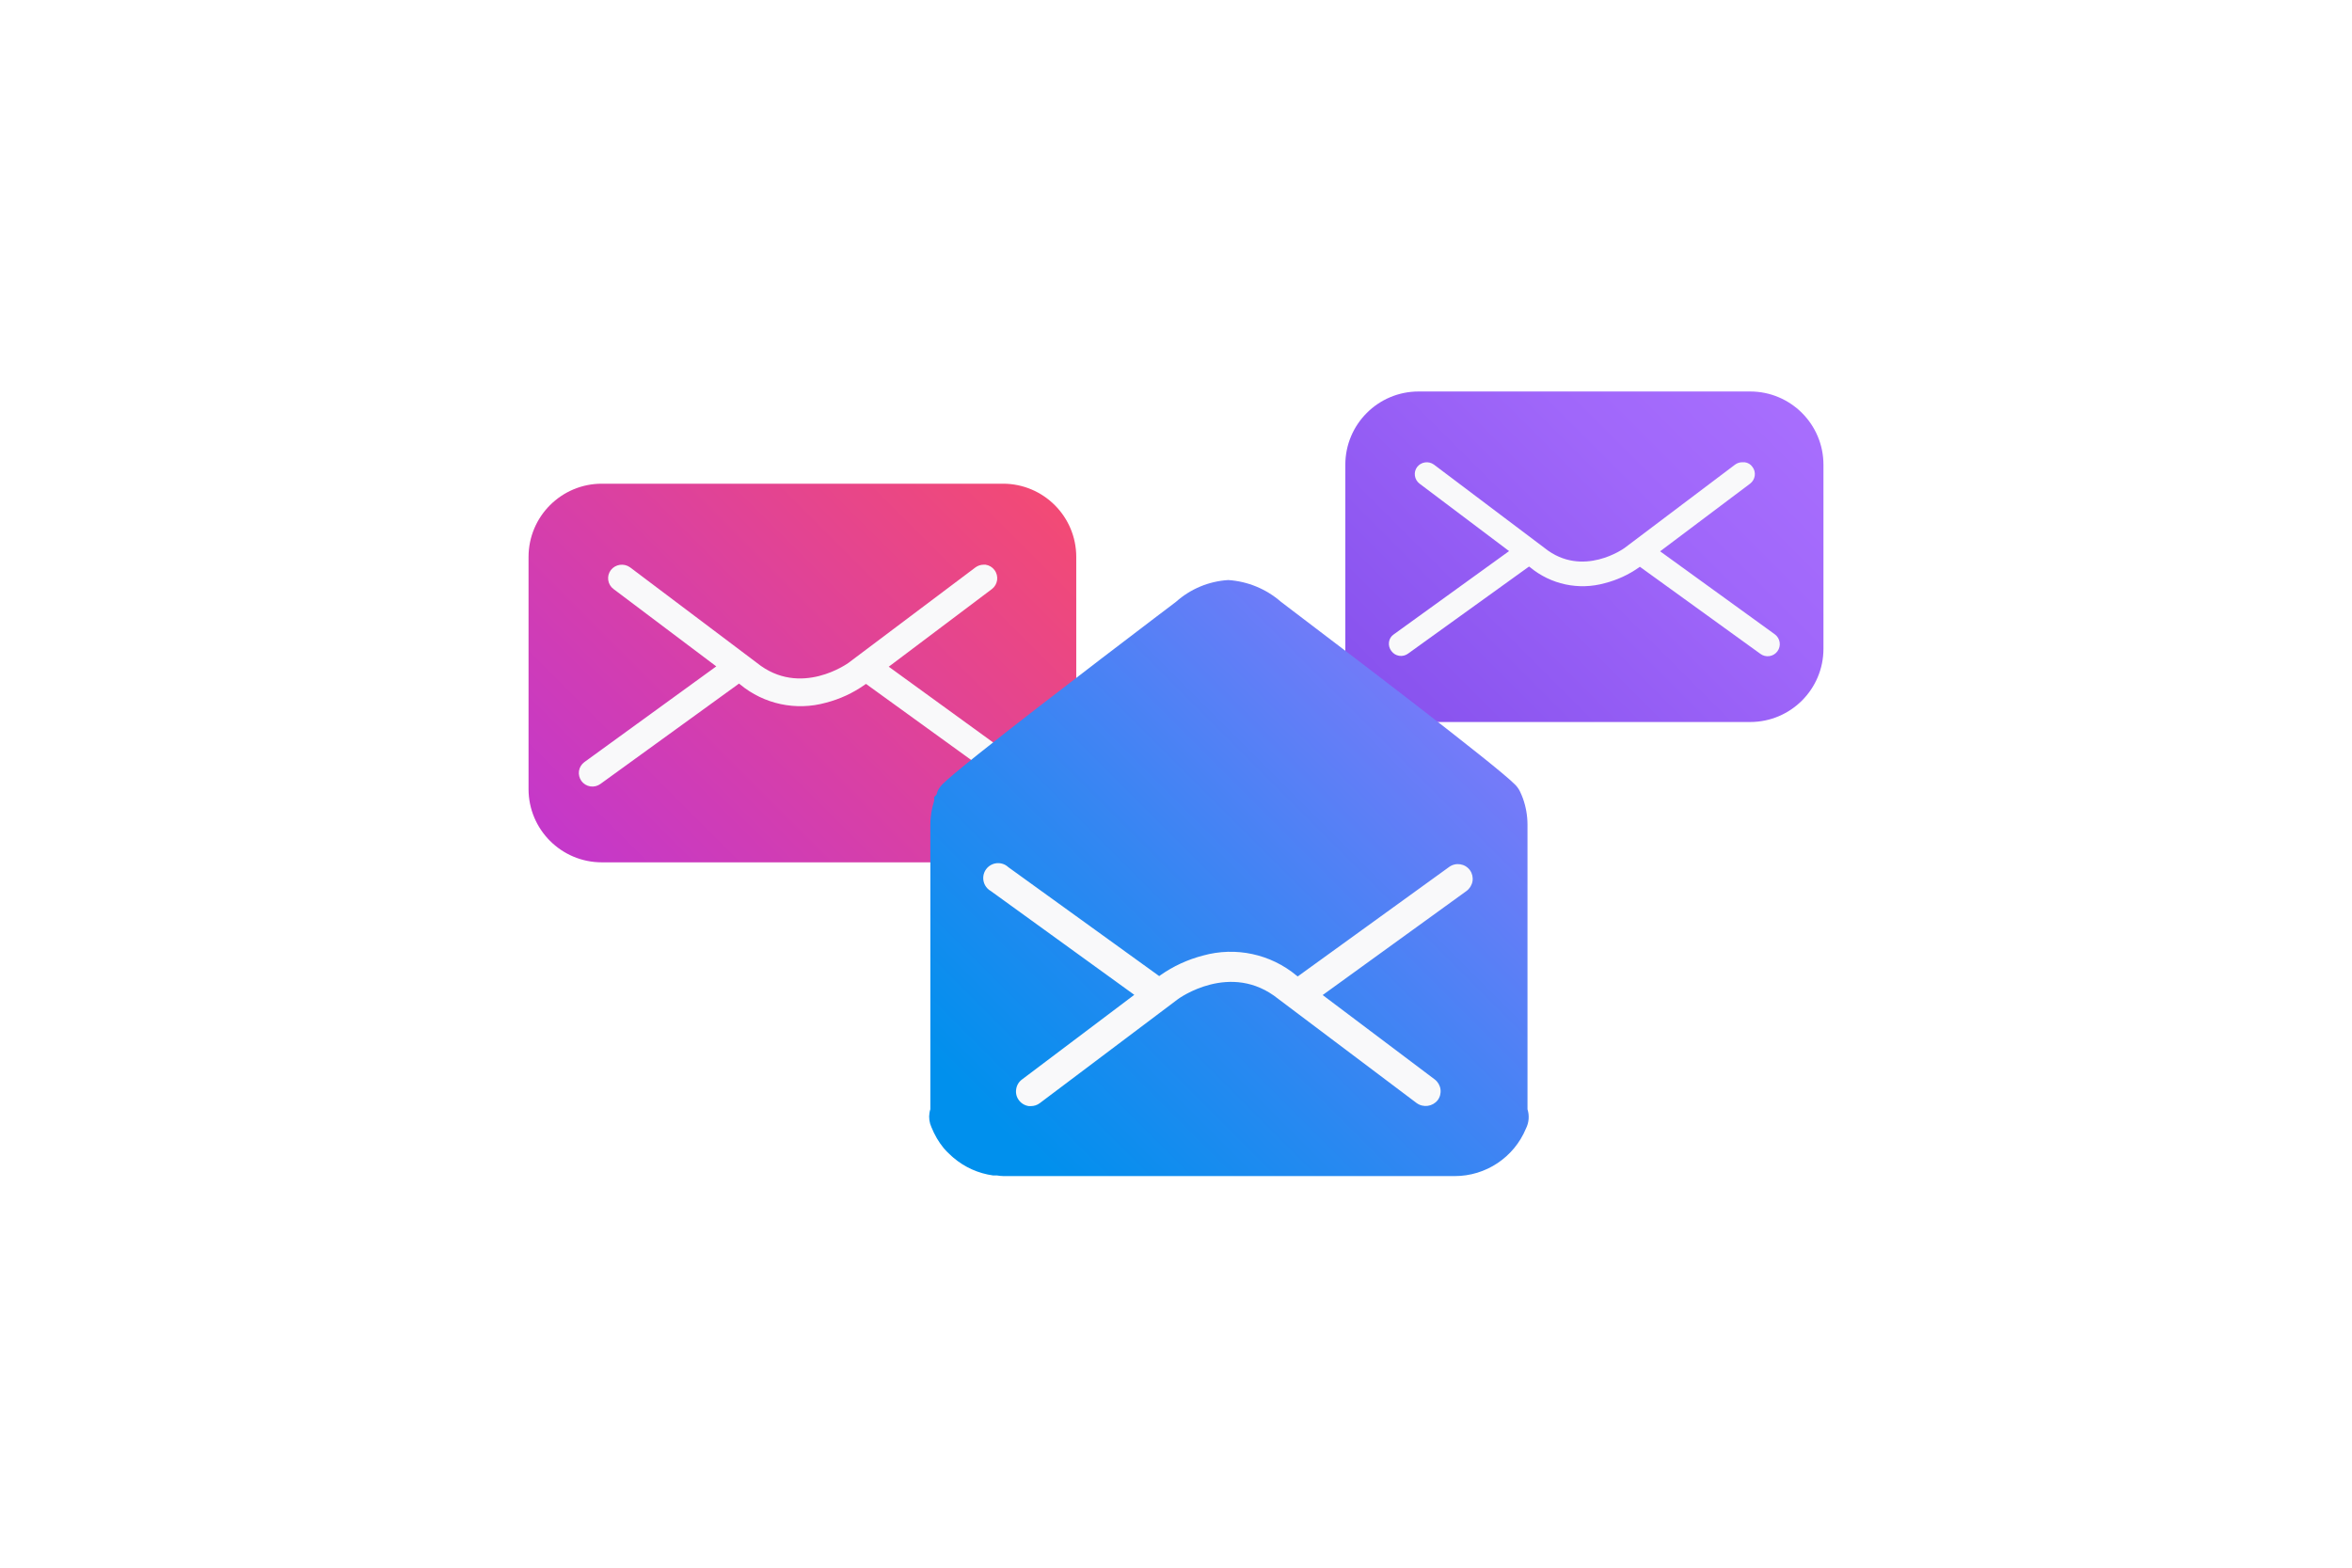
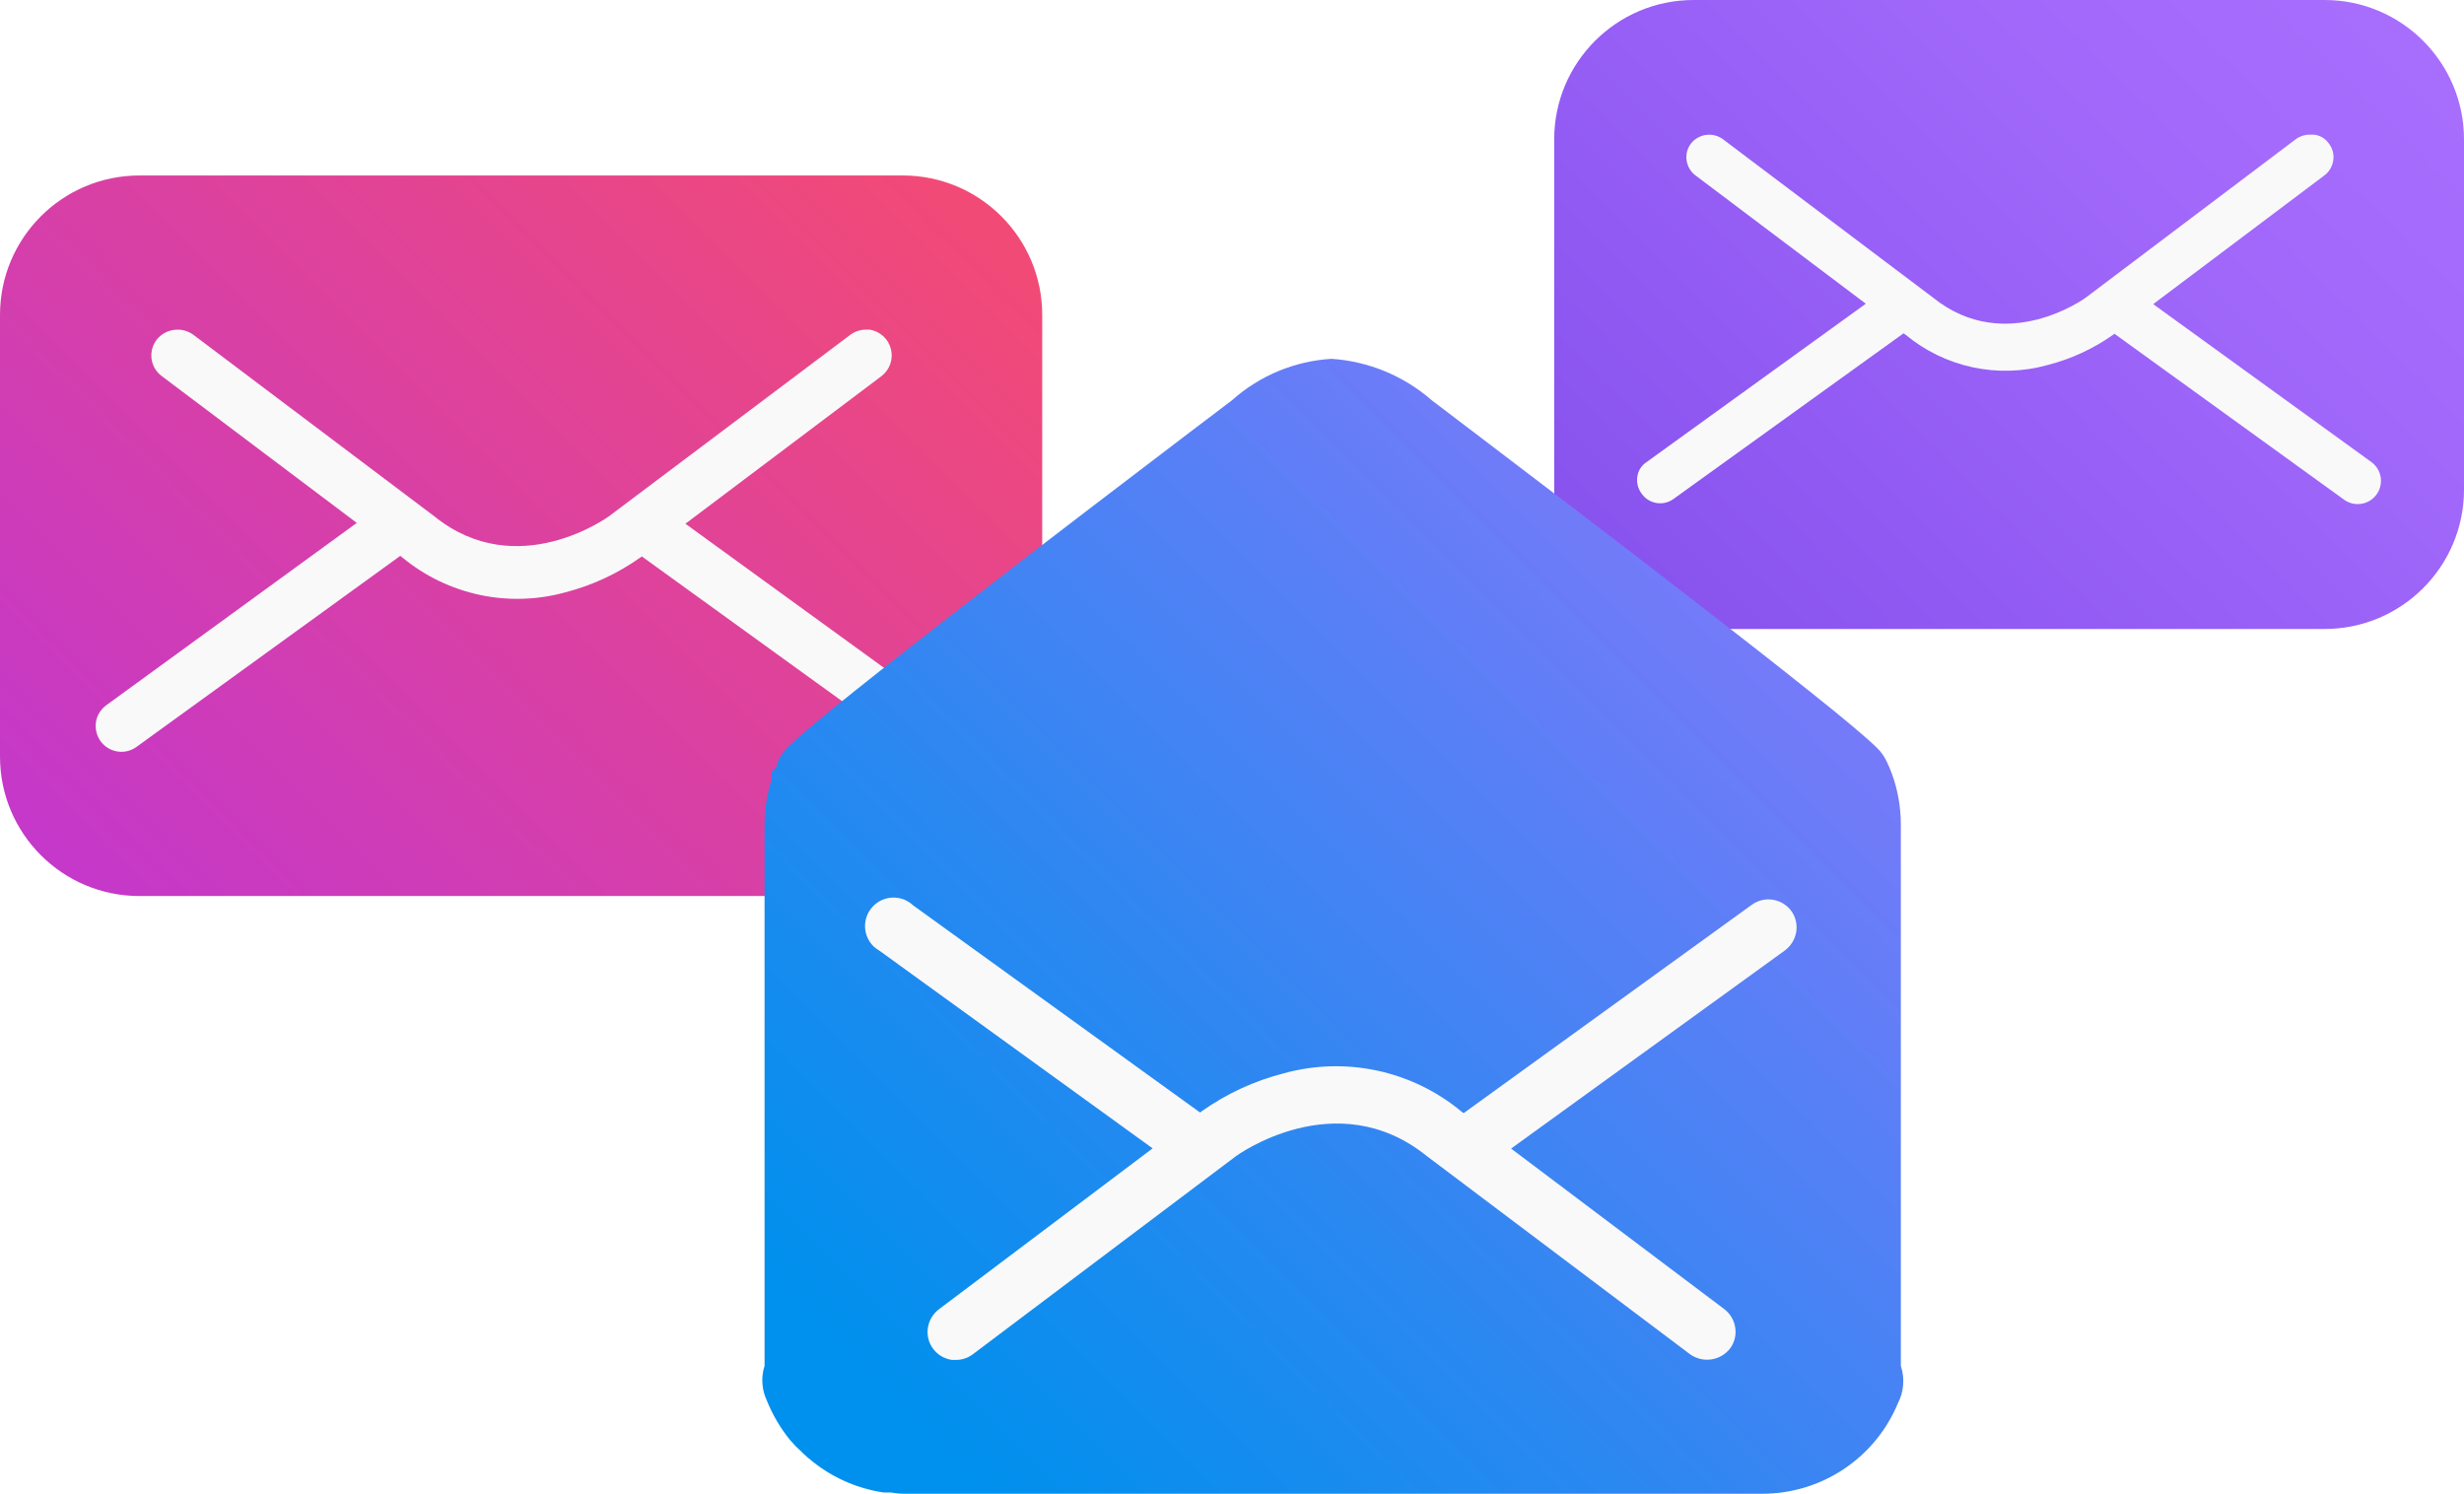
- <svg xmlns="http://www.w3.org/2000/svg" viewBox="0 0 216 144">
+ <svg xmlns="http://www.w3.org/2000/svg" viewBox="0 0 118.92 72.07">
  <defs>
-     <style>
-       .b{fill:#f9f9fa}
-     </style>
-     <linearGradient id="a" x1="93.18" y1="103.46" x2="167.06" y2="29.58" gradientUnits="userSpaceOnUse">
-       <stop offset=".28" stop-color="#7542e5" />
-       <stop offset=".42" stop-color="#824deb" />
-       <stop offset=".79" stop-color="#a067fa" />
+     <linearGradient id="a" x1="93.18" y1="42.54" x2="167.06" y2="116.42" gradientTransform="matrix(1, 0, 0, -1, -48.54, 110.04)" gradientUnits="userSpaceOnUse">
+       <stop offset="0.28" stop-color="#7542e5" />
+       <stop offset="0.42" stop-color="#824deb" />
+       <stop offset="0.79" stop-color="#a067fa" />
      <stop offset="1" stop-color="#ab71ff" />
    </linearGradient>
-     <linearGradient id="b" x1="25.24" y1="110.26" x2="111.16" y2="24.35" gradientUnits="userSpaceOnUse">
-       <stop offset=".22" stop-color="#b833e1" />
-       <stop offset=".91" stop-color="#ff4f5e" />
+     <linearGradient id="b" x1="25.24" y1="35.74" x2="111.16" y2="121.65" gradientTransform="matrix(1, 0, 0, -1, -48.54, 110.04)" gradientUnits="userSpaceOnUse">
+       <stop offset="0.22" stop-color="#b833e1" />
+       <stop offset="0.91" stop-color="#ff4f5e" />
    </linearGradient>
-     <linearGradient id="c" x1="94.85" y1="106.72" x2="151.3" y2="50.27" gradientUnits="userSpaceOnUse">
+     <linearGradient id="c" x1="94.85" y1="39.28" x2="151.3" y2="95.73" gradientTransform="matrix(1, 0, 0, -1, 0, 146)" gradientUnits="userSpaceOnUse">
      <stop offset="0" stop-color="#0090ed" />
-       <stop offset=".27" stop-color="#2a88f1" />
-       <stop offset=".86" stop-color="#9275fc" />
+       <stop offset="0.27" stop-color="#2a88f1" />
+       <stop offset="0.86" stop-color="#9275fc" />
      <stop offset="1" stop-color="#ab71ff" />
    </linearGradient>
  </defs>
-   <rect x="123.55" y="35.96" width="43.91" height="30.36" rx="6.73" fill="url(#a)" />
-   <path class="b" d="M127.78 59.8a1.09 1.09 0 0 0 1.53.24l11.11-8 .09.06a7.56 7.56 0 0 0 6.86 1.47 9.58 9.58 0 0 0 3.15-1.45l.08-.06 11.07 8a1.1 1.1 0 0 0 1.33-1.79l-10.54-7.63 8.27-6.22a1.1 1.1 0 0 0 .42-.72 1.07 1.07 0 0 0-.21-.81 1 1 0 0 0-.72-.43H160a1.11 1.11 0 0 0-.66.22l-10.14 7.65s-3.85 2.82-7.36 0l-10.16-7.66a1.12 1.12 0 0 0-1.53.22 1.07 1.07 0 0 0-.21.81 1.1 1.1 0 0 0 .42.72l8.23 6.2L128 58.27a1 1 0 0 0-.44.71 1.09 1.09 0 0 0 .22.82z" />
-   <rect x="48.54" y="44.43" width="50.3" height="34.78" rx="6.73" fill="url(#b)" />
-   <path class="b" d="M53.39 71.73a1.25 1.25 0 0 0 1.75.28l12.73-9.22.1.08a8.69 8.69 0 0 0 7.87 1.68 10.87 10.87 0 0 0 3.6-1.67l.09-.06L92.22 72a1.25 1.25 0 0 0 1.47-2l-12.07-8.76 9.47-7.13a1.25 1.25 0 0 0 .24-1.75 1.24 1.24 0 0 0-.82-.49h-.18a1.27 1.27 0 0 0-.75.25l-11.65 8.76s-4.42 3.24-8.43 0l-11.64-8.77a1.29 1.29 0 0 0-1.76.25 1.24 1.24 0 0 0 .25 1.75l9.43 7.1L53.67 70a1.25 1.25 0 0 0-.5.82 1.28 1.28 0 0 0 .22.91z" />
-   <path d="M140.28 101.89V75.74a7.19 7.19 0 0 0-.43-2.43c-.07-.2-.16-.39-.25-.59a2.28 2.28 0 0 0-.48-.67c-.5-.49-1.51-1.34-3.19-2.68l-.19-.15c-6.09-4.87-18-13.85-18.1-13.94a8.18 8.18 0 0 0-4.84-2 7.92 7.92 0 0 0-4.8 2c-.12.09-12.11 9.16-18.08 13.93l-.2.16c-1.62 1.3-2.62 2.13-3.13 2.63a2.38 2.38 0 0 0-.48.66L86 73l-.21.21v.35a7.15 7.15 0 0 0-.35 2.21v26.12a2 2 0 0 0-.08.33 2.3 2.3 0 0 0 .18 1.32 7.44 7.44 0 0 0 1.14 1.94 6.13 6.13 0 0 0 .56.57 1.29 1.29 0 0 0 .17.16 1 1 0 0 0 .16.14 7.12 7.12 0 0 0 3.62 1.62h.36a4.05 4.05 0 0 0 .63.06h41.4a7.08 7.08 0 0 0 6.56-4.37 2.35 2.35 0 0 0 .14-1.77z" fill="url(#c)" />
-   <path class="b" d="M135 79.94a1.37 1.37 0 0 0-1.91-.31l-13.91 10.06-.11-.08a9.46 9.46 0 0 0-8.58-1.84 12.09 12.09 0 0 0-3.94 1.82l-.09.07-13.85-10A1.37 1.37 0 1 0 91 81.85l13.17 9.53-10.32 7.78a1.34 1.34 0 0 0-.53.91 1.31 1.31 0 0 0 .26 1 1.36 1.36 0 0 0 .9.53h.19a1.34 1.34 0 0 0 .82-.27l12.71-9.57s4.82-3.53 9.2 0l12.71 9.57a1.41 1.41 0 0 0 1.92-.27 1.35 1.35 0 0 0 .26-1 1.38 1.38 0 0 0-.53-.91l-10.29-7.75 13.21-9.56a1.41 1.41 0 0 0 .55-.89 1.37 1.37 0 0 0-.23-1.01z" />
+   <rect x="75.01" width="43.91" height="30.36" rx="6.73" fill="url(#a)" />
+   <path d="M127.78,59.8a1.09,1.09,0,0,0,1.52.25h0l11.11-8,.09.06a7.56,7.56,0,0,0,6.86,1.47,9.61,9.61,0,0,0,3.15-1.45l.08-.06,11.07,8A1.12,1.12,0,1,0,163,58.27l-10.54-7.63,8.27-6.22a1.1,1.1,0,0,0,.42-.72,1.07,1.07,0,0,0-.21-.81,1,1,0,0,0-.72-.43H160a1.11,1.11,0,0,0-.66.22L149.2,50.33s-3.85,2.82-7.36,0l-10.16-7.66a1.12,1.12,0,0,0-1.53.22,1.07,1.07,0,0,0-.21.81,1.1,1.1,0,0,0,.42.72l8.23,6.2L128,58.27a1,1,0,0,0-.44.71A1.1,1.1,0,0,0,127.78,59.8Z" transform="translate(-48.54 -35.96)" fill="#f9f9fa" />
+   <rect y="8.47" width="50.3" height="34.78" rx="6.73" fill="url(#b)" />
+   <path d="M53.39,71.73a1.24,1.24,0,0,0,1.74.28h0l12.73-9.22.1.08a8.71,8.71,0,0,0,7.87,1.68,11,11,0,0,0,3.6-1.67l.09-.06L92.22,72a1.25,1.25,0,0,0,1.47-2L81.62,61.24l9.47-7.13a1.26,1.26,0,0,0-.58-2.24h-.18a1.27,1.27,0,0,0-.75.25L77.93,60.88s-4.42,3.24-8.43,0L57.86,52.11a1.29,1.29,0,0,0-1.76.25,1.24,1.24,0,0,0,.23,1.74h0l9.43,7.1L53.67,70a1.25,1.25,0,0,0-.5.82A1.27,1.27,0,0,0,53.39,71.73Z" transform="translate(-48.54 -35.96)" fill="#f9f9fa" />
+   <path d="M140.28,101.89V75.74a7.19,7.19,0,0,0-.43-2.43c-.07-.2-.16-.39-.25-.59a2.28,2.28,0,0,0-.48-.67c-.5-.49-1.51-1.34-3.19-2.68l-.19-.15c-6.09-4.87-18-13.85-18.1-13.94a8.18,8.18,0,0,0-4.84-2,7.92,7.92,0,0,0-4.8,2c-.12.09-12.11,9.16-18.08,13.93l-.2.16C88.1,70.67,87.1,71.5,86.59,72a2.24,2.24,0,0,0-.48.66L86,73l-.21.21v.35a7.19,7.19,0,0,0-.35,2.21v26.12a2,2,0,0,0-.08.33,2.3,2.3,0,0,0,.18,1.32,7.44,7.44,0,0,0,1.14,1.94,6,6,0,0,0,.56.57,1.29,1.29,0,0,0,.17.16,1.07,1.07,0,0,0,.16.14A7.16,7.16,0,0,0,91.19,108h.36a3.36,3.36,0,0,0,.63.06h41.4a7.08,7.08,0,0,0,6.56-4.37A2.32,2.32,0,0,0,140.28,101.89Z" transform="translate(-48.54 -35.96)" fill="url(#c)" />
+   <path d="M135,79.94a1.37,1.37,0,0,0-1.91-.31L119.18,89.69l-.11-.08a9.47,9.47,0,0,0-8.58-1.84,12,12,0,0,0-3.94,1.82l-.09.07-13.85-10a1.37,1.37,0,0,0-1.89,2,1.79,1.79,0,0,0,.28.2l13.17,9.53L93.85,99.16a1.38,1.38,0,0,0-.53.91,1.33,1.33,0,0,0,.26,1,1.36,1.36,0,0,0,.9.53h.19a1.34,1.34,0,0,0,.82-.27l12.71-9.57s4.82-3.53,9.2,0l12.71,9.57a1.41,1.41,0,0,0,1.92-.27,1.34,1.34,0,0,0,.26-1,1.38,1.38,0,0,0-.53-.91L121.47,91.4l13.21-9.56a1.41,1.41,0,0,0,.55-.89A1.35,1.35,0,0,0,135,79.94Z" transform="translate(-48.54 -35.96)" fill="#f9f9fa" />
</svg>
